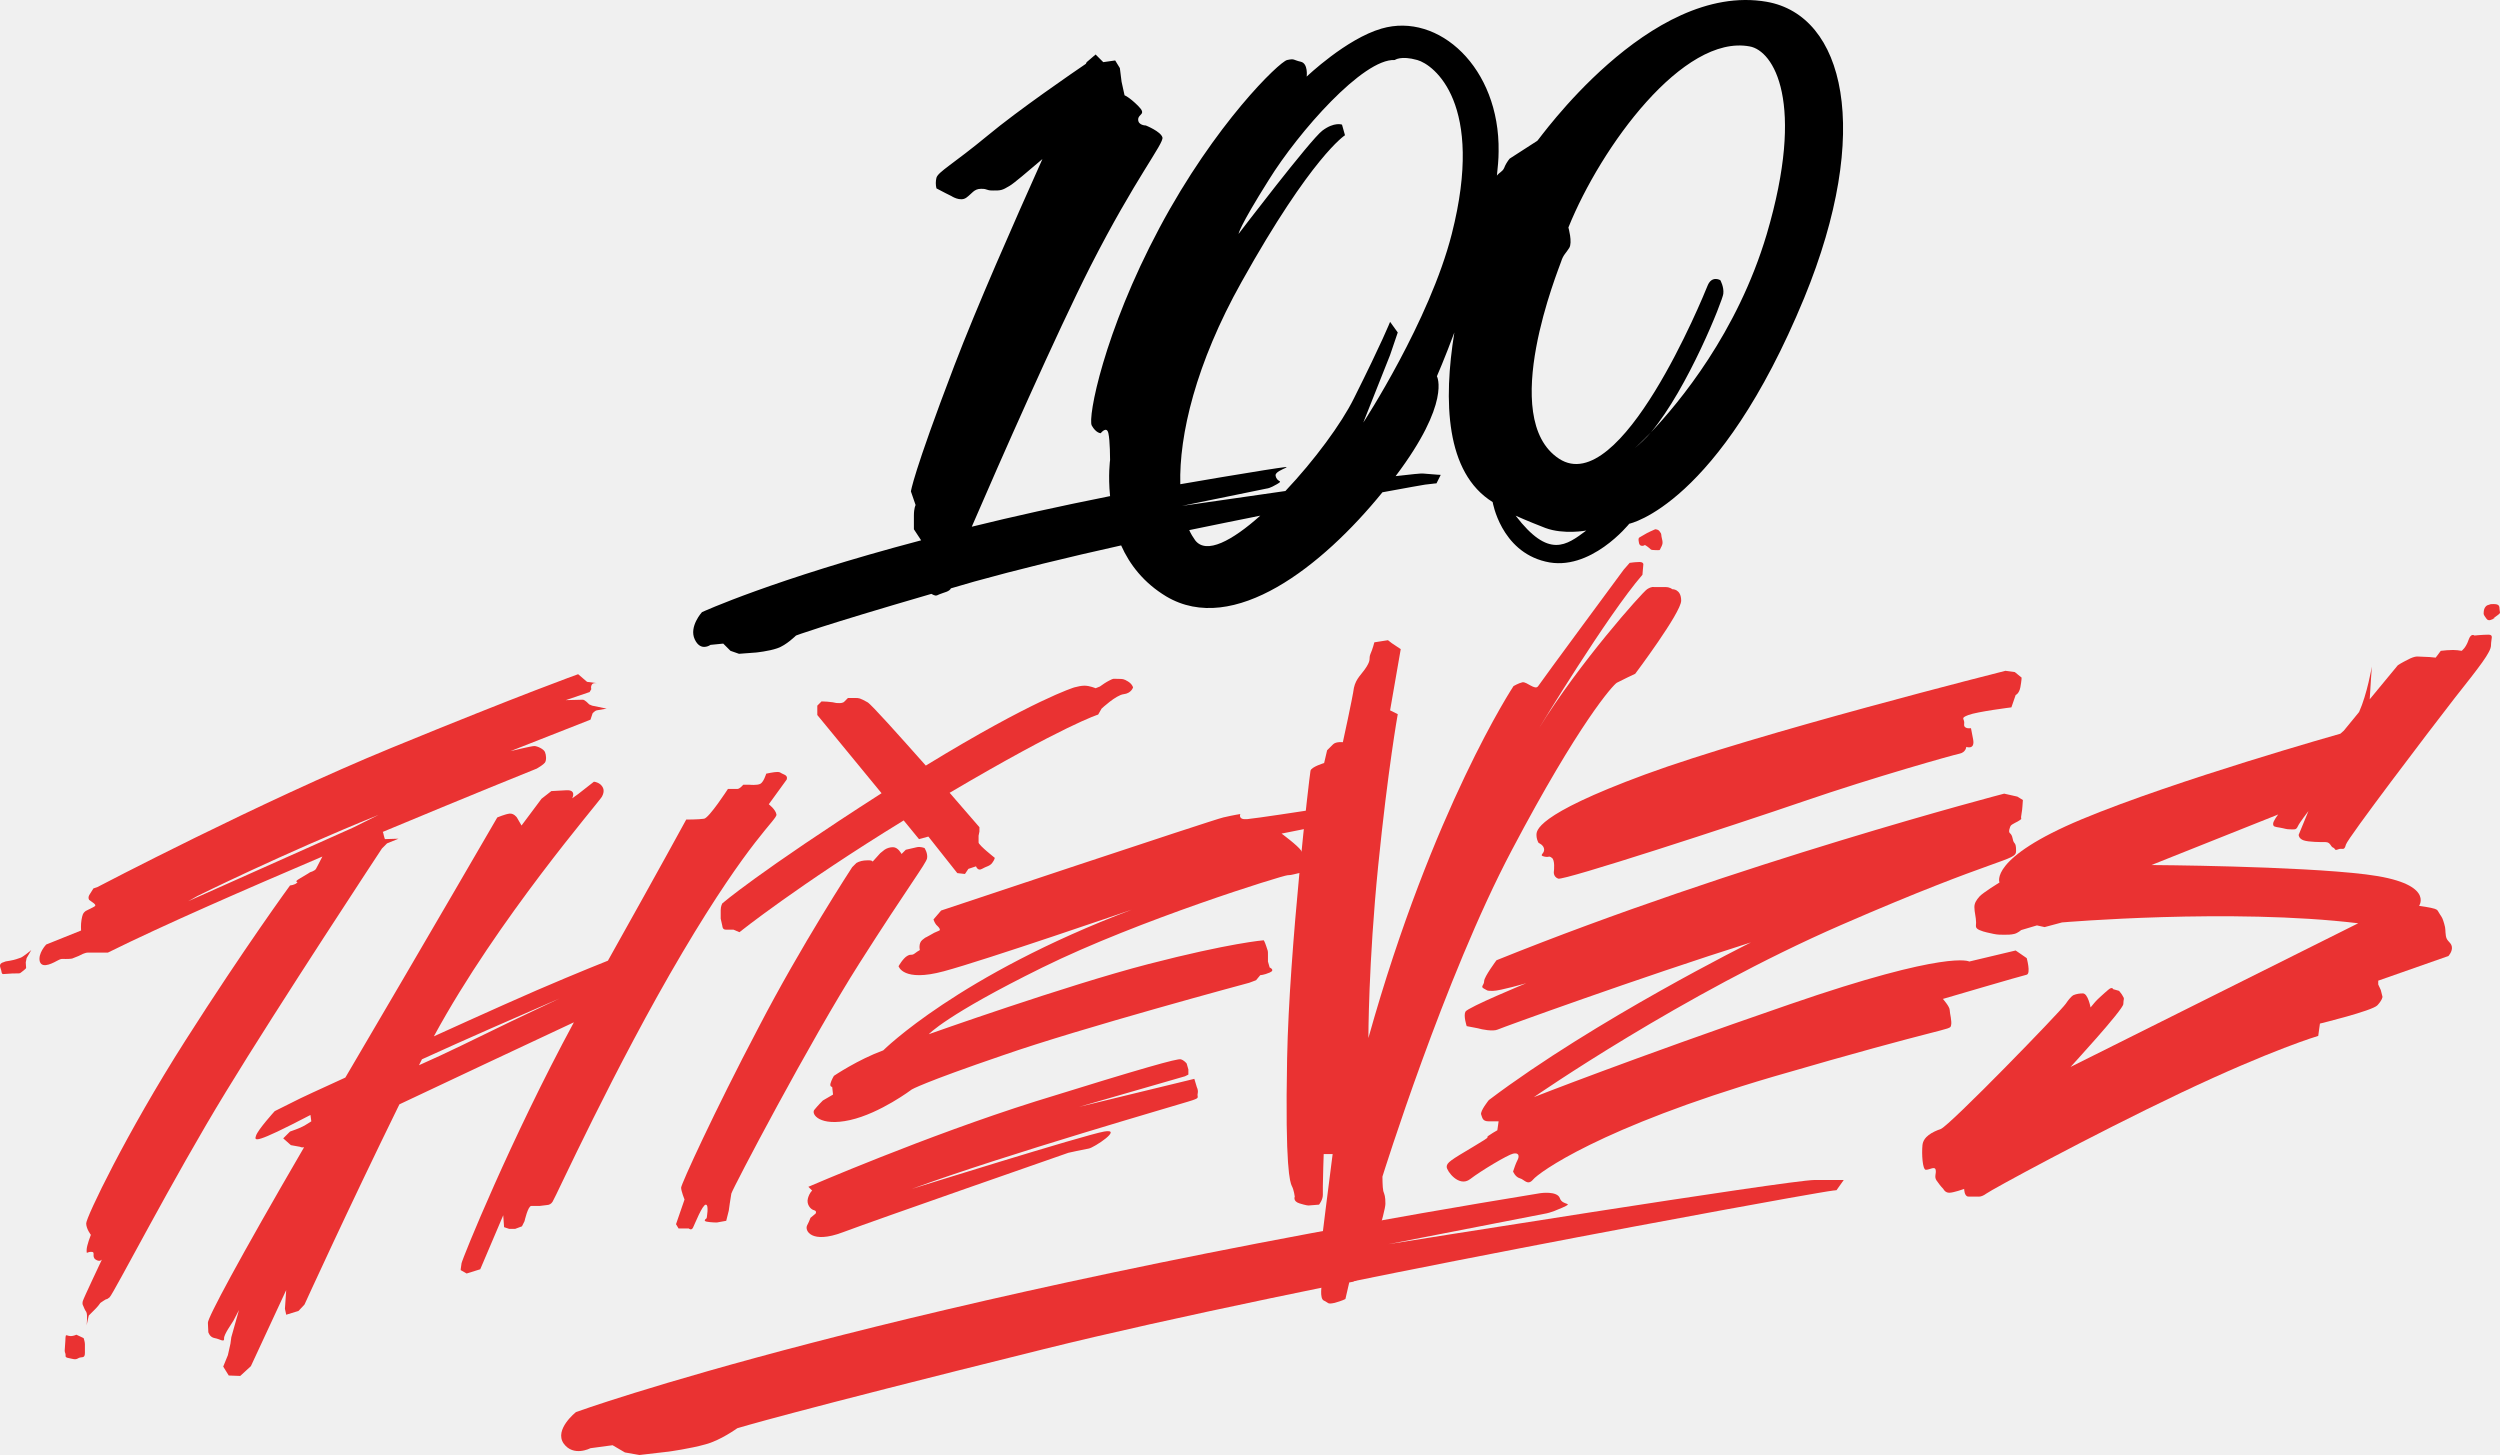
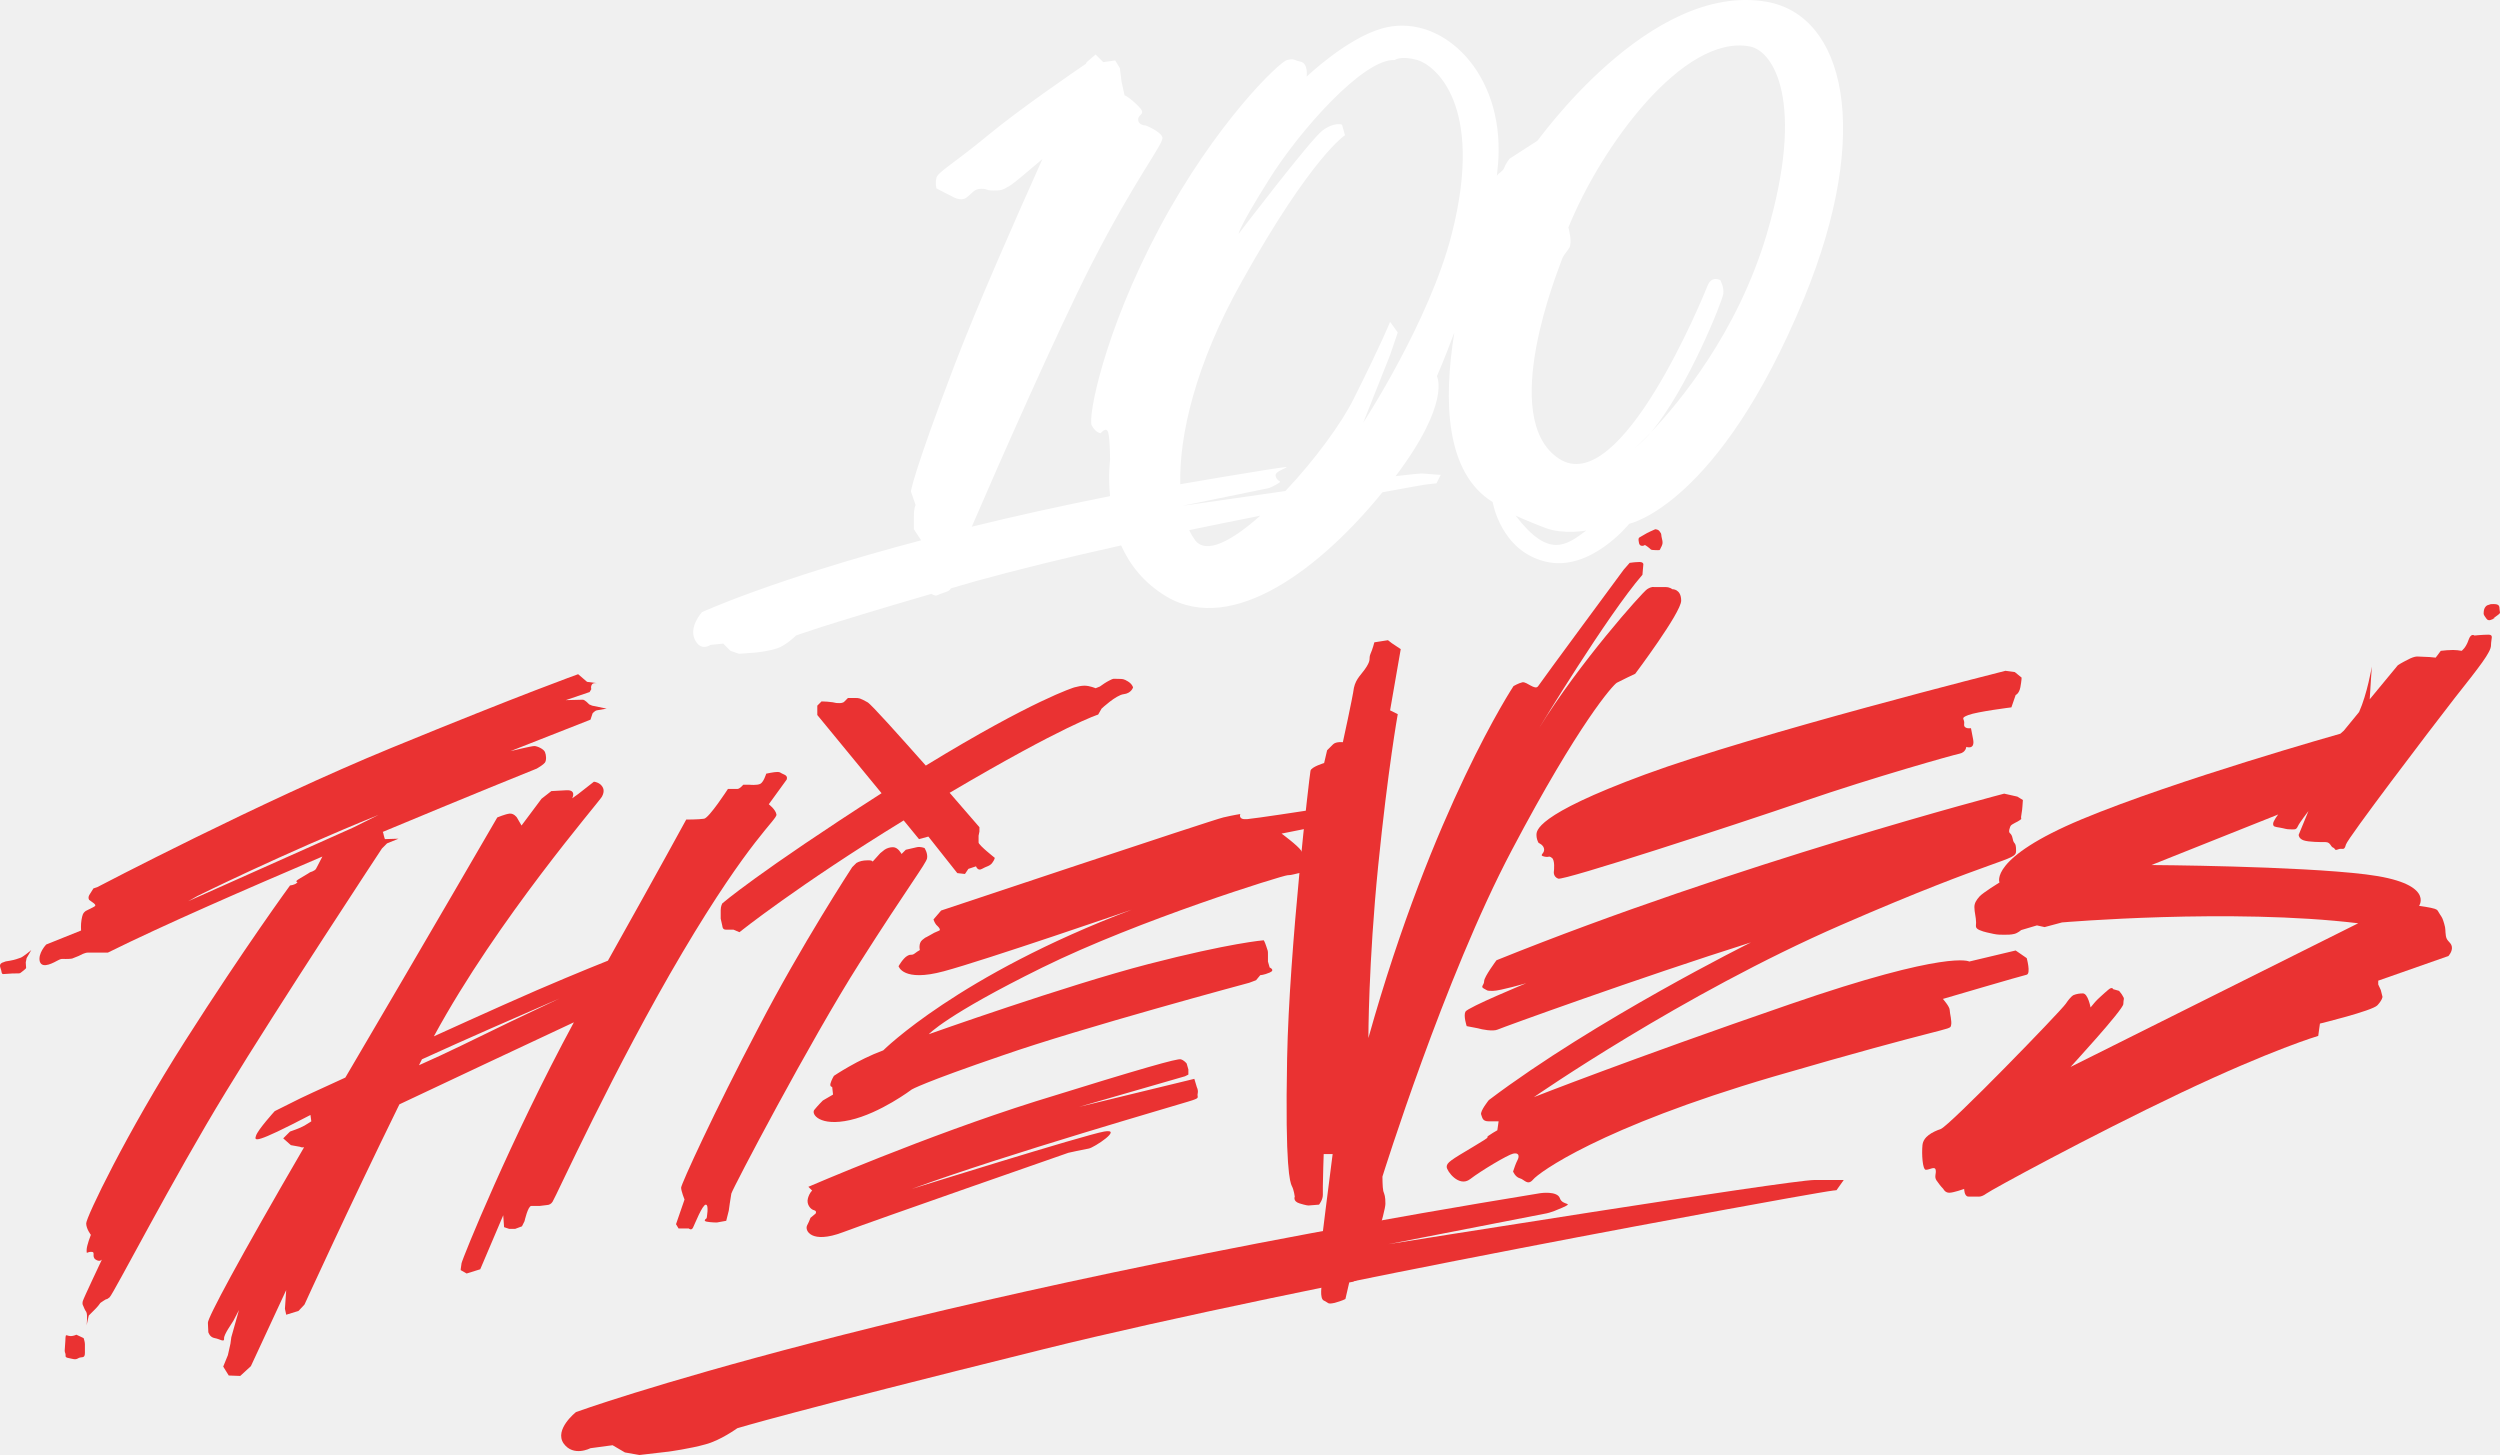
<svg xmlns="http://www.w3.org/2000/svg" xml:space="preserve" width="1000" height="582" x="0px" y="0px" version="1.0" viewBox="0 0 1000 582">
  <path d="M326.918 286.003v-3.74l1.702-1.7c1.532 0 3.064.17 4.426.34 2.043.34 1.021.34 2.723.34 1.703 0 2.043-.68 2.043-.68l1.362-1.36h3.064c1.362 0 1.702 0 4.766 1.7 1.532.85 12.597 13.26 23.32 25.332 43.067-26.353 59.408-31.283 59.408-31.283 1.362-.34 2.724-.68 4.085-.68 2.043 0 4.426 1.02 4.426 1.02l1.702-.68c1.192-.85 2.384-1.7 3.745-2.38 2.043-1.02 1.362-.68 3.405-.68 2.042 0 2.383 0 4.085 1.02s2.043 2.38 2.043 2.38-.681 2.38-3.745 2.72c-3.064.34-8.852 5.78-8.852 5.78l-1.361 2.38s-13.278 4.081-59.408 31.284c6.809 7.82 11.916 13.77 11.916 13.77v1.701l-.34 1.7v2.72c0 1.02 6.468 6.121 6.468 6.121s0 .68-1.022 2.04c-1.021 1.36-2.383 1.36-4.085 2.38-1.702 1.02-2.383-1.02-2.383-1.02l-3.064 1.02-1.362 2.04-3.064-.34-11.575-14.62-3.745 1.02-6.128-7.481c-42.385 26.012-65.706 44.714-65.706 44.714l-2.383-1.02h-3.064c-1.362 0-1.362-1.36-1.362-1.36l-.68-3.06v-3.401c0-1.7.68-2.72.68-2.72s14.129-12.241 63.663-44.034zm22.129 58.655 3.064-3.4 1.702-1.36a6.143 6.143 0 0 1 3.404-1.02c2.043 0 3.405 2.72 3.405 2.72l1.702-1.7s3.064-.68 4.426-1.02c1.362-.34 3.064.34 3.064.34s1.362 2.04 1.021 4.08c-.34 2.04-7.49 11.221-27.065 41.994-19.576 30.773-50.897 90.448-51.237 92.148-.34 1.7-1.021 6.801-1.021 6.801l-1.022 4.08-3.745.68s-2.383 0-4.085-.34 0-1.36 0-1.36 1.021-5.44-.34-5.44c-1.362 0-4.426 7.82-5.107 9.18-.68 1.36-1.702.34-1.702.34h-4.086l-1.02-1.7 3.404-9.86s-1.362-3.4-1.362-4.76c0-1.361 13.277-30.434 30.81-63.757 17.363-33.493 37.62-64.436 37.62-64.436l1.701-1.7c1.192-.68 2.724-1.02 4.086-1.02 2.383-.17 2.383.51 2.383.51z" style="fill:#ea3232;stroke-width:1.701;fill-opacity:1" />
  <path d="M229.55 408.924c-20.596 9.69-48.683 22.782-69.79 32.813-20.767 42.334-37.96 80.077-37.96 80.077l-2.383 2.55-4.936 1.53-.511-2.38.51-7.48-14.128 30.433-4.255 3.91-4.596-.17-2.213-3.57 1.872-4.59 1.021-4.591.34-2.55 3.065-10.881s-1.532 2.89-2.213 4.25c-.68 1.19-3.915 5.61-3.745 7.14.17 1.7-1.702.17-3.745-.17-2.042-.34-2.553-2.38-2.553-2.38l-.17-3.74c-.17-1.87 12.256-25.162 38.47-70.216-1.192.17-1.532-.17-1.532-.17l-3.745-.68-3.064-2.72 2.724-2.72s4.085-1.361 5.787-2.381c1.702-1.02 2.724-1.7 2.724-1.7l-.34-2.55c-22.81 11.9-22.47 10.37-21.79 8.33.682-2.38 7.49-9.86 7.49-9.86l10.214-5.101s7.15-3.4 18.043-8.33c32.683-55.596 60.77-104.05 60.77-104.05s3.234-1.36 4.936-1.53c1.702-.17 2.894 1.53 2.894 1.53l1.872 3.23 8-10.711 3.916-3.06 6.128-.34c4.085-.17 2.213 3.23 2.213 3.23l2.383-1.7 6.298-4.93s1.192 0 2.554 1.02c1.361 1.19 1.872 2.72.68 4.93-1.02 2.04-41.704 48.794-67.237 95.889 18.724-8.501 38.64-17.512 52.598-23.293 6.81-2.89 12.427-5.1 17.023-6.97 21.618-38.594 31.32-56.445 31.32-56.445s5.107 0 7.15-.34c2.042-.34 9.532-11.902 9.532-11.902h3.745c1.021 0 2.383-1.7 2.383-1.7h2.383s3.064.34 4.426-.34 2.383-4.08 2.383-4.08 3.064-.68 4.426-.68 1.021.34 2.724 1.02c1.702.68 1.02 2.04 1.02 2.04l-7.148 9.861s2.723 2.04 3.064 4.08c.34 2.04-10.554 9.521-37.62 55.255-27.065 45.735-50.896 98.27-51.917 99.63-.511.85-1.362 1.36-2.383 1.36l-2.724.34h-3.404c-1.362 0-2.724 6.12-2.724 6.12l-1.021 2.04-2.724 1.02h-2.383l-2.043-.68-.34-4.76-9.192 21.592-5.447 1.7-2.383-1.36s0-.68.34-2.72c.34-1.87 19.576-49.475 44.939-96.399zm-61.96 17.172c5.787-2.55 11.575-5.27 16.852-7.821a2500.515 2500.515 0 0 1 39.321-18.872c-16.852 7.31-37.108 16.152-54.982 24.312zM376.453 364.21s108.431-36.213 112.857-37.234c4.426-1.02 6.809-1.36 6.809-1.36s-1.022 2.38 2.723 2.04c3.745-.34 23.661-3.4 23.661-3.4l1.702 2.38.34 2.38v2.04l-11.915 2.381s6.469 4.76 7.83 6.8c.852 1.19 1.362 2.55 1.703 4.081l.34 2.72s0 1.7-2.042 2.04c-2.043.34-3.745 1.02-5.448 1.02-1.702 0-59.407 17.852-98.048 36.894-38.64 19.042-45.449 26.692-45.449 26.692s54.982-19.551 87.835-28.052c32.853-8.5 46.13-9.521 46.13-9.521s.34.34 1.021 2.38c.681 2.04.681 1.7.681 3.4v2.72l.681 2.381s2.383 1.02 0 2.04-3.745 1.02-3.745 1.02l-1.702 2.04-2.724 1.02s-67.067 18.022-98.728 29.073c-31.832 10.881-36.258 13.602-36.258 13.602s-12.596 9.52-24.682 12.24c-12.086 2.72-15.66-2.38-14.299-4.08 1.362-1.7 3.405-3.74 3.405-3.74l4.085-2.38-.34-3.06s-1.022 0-.681-1.36c.34-1.36 1.362-3.061 1.362-3.061s9.532-6.46 19.745-10.2c0 0 30.13-30.094 99.41-56.276 0 0-58.727 20.232-75.238 24.652-16.341 4.42-18.044-2.04-18.044-2.04s1.703-3.06 3.405-4.08c1.702-1.02 1.702 0 3.064-1.02.68-.51 1.362-1.02 2.042-1.36 0 0-.68-2.72 1.022-4.081 1.702-1.36.34-.34 2.723-1.7a22.89 22.89 0 0 1 4.086-2.04s.68-.34-.681-1.7c-.851-.68-1.362-1.7-1.702-2.72zM323.343 474.72s47.152-20.402 90.899-34.173c43.747-13.601 56.684-17.172 58.046-16.832 1.361.34 2.383 1.7 2.383 1.7l.68 2.38v2.041l-1.361.68-42.385 12.241 46.13-11.22 1.021 3.4c.34.68.51 1.53.34 2.38-.34 1.36.681 1.7-1.02 2.38-1.703.68 0 0-3.065 1.02-3.064 1.02-72.855 21.082-110.304 34.853 0 0 69.11-21.592 76.94-22.952 7.83-1.36-4.085 6.46-6.127 6.8-2.043.34-8.171 1.7-8.171 1.7s-77.621 27.033-90.218 31.794c-12.596 4.76-15.32-.68-14.298-2.72.51-1.02 1.02-2.04 1.361-3.06l2.043-1.7s.68-1.021-.68-1.361c-1.363-.34-3.065-2.38-2.384-4.76.68-2.38 1.702-3.06 1.702-3.06zM802.178 268.321S702.258 293.483 658 309.805c-44.258 16.321-43.407 22.612-43.407 24.312 0 1.02.34 2.21.852 3.06 0 0 2.212.85 2.212 2.72 0 1.7-2.212 2.21 0 2.72 2.213.511 1.703-.51 3.064.511 1.362.85.852 5.27.852 5.27s-.511 2.21 1.702 3.06c2.213.85 69.961-21.251 98.218-30.942 28.257-9.691 59.748-18.532 62.301-19.042 2.554-.51 2.724-2.72 2.724-2.72s3.575 1.36 2.723-3.06l-.85-4.42s-3.065.51-2.724-1.701c.34-2.21-1.873-2.21 1.702-3.57 3.575-1.36 17.192-3.06 17.192-3.06l1.703-4.931s1.361-.51 1.872-3.06c.51-2.72.51-3.91.51-3.91l-2.723-2.21zM801.668 317.456s-107.07 27.882-203.075 66.646c0 0-4.937 6.63-4.937 8.33 0 1.7-1.702 2.21 0 3.06 1.702.85.851.85 3.575.85 2.723 0 13.277-3.06 13.277-3.06s-23.49 9.691-24.342 11.392c-.85 1.7.511 5.78.511 5.78s2.724.51 4.426.85c1.702.51 6.128 1.36 8 .51 1.873-.85 56.684-20.742 101.282-34.853 0 0-62.3 30.943-104.856 63.076 0 0-3.575 4.42-3.064 5.78.51 1.36.51 2.72 3.064 2.72h3.915l-.511 3.571c-1.192.68-2.383 1.36-3.575 2.21-1.702 1.36 2.724-.85-6.128 4.42-8.851 5.271-10.553 6.291-10.553 7.991 0 1.7 4.936 8.331 9.362 4.93 4.426-3.4 14.98-9.69 17.192-10.2 2.213-.51 2.724.85 1.702 2.72-.68 1.36-1.191 2.89-1.702 4.42 0 0 .851 2.21 2.724 2.72 1.872.51 3.064 3.061 5.277.51 2.213-2.72 26.554-20.741 96.005-41.143 69.45-20.232 70.812-18.532 71.153-20.402.51-1.7-.51-4.93-.51-6.29 0-1.36-2.724-4.42-2.724-4.42s31.831-9.352 33.533-9.692c1.703-.51 0-6.63 0-6.63l-4.425-3.06-18.555 4.42s-8-4.93-72.004 17.171c-64.173 22.102-102.133 37.064-102.133 37.064s59.237-41.144 122.9-68.857c63.664-27.712 69.962-25.502 69.962-29.582 0-4.08-.851-2.21-1.362-4.93-.51-2.721-1.702-1.7-1.362-3.571.511-1.7.34-1.7 2.213-2.72 1.873-.85 2.724-1.7 2.724-1.7s-.51.51 0-2.21c.34-1.7.34-3.571.51-5.271l-2.212-1.36z" style="fill:#ea3232;stroke-width:1.701;fill-opacity:1" />
  <path d="M537.142 296.884s-2.723-.34-3.915.85l-2.383 2.38-1.191 5.1s-5.107 1.53-5.448 3.06c-.34 1.53-8.51 70.727-9.362 115.101-.85 44.374 1.192 49.475 1.873 51.005.85 1.53 1.191 4.25 1.191 4.25s-.85 1.87 1.873 2.72c2.723.85 3.574.85 3.574.85l4.256-.34s1.532-1.87 1.532-3.91v-3.57c0-3.06.34-12.751.34-12.751h3.575s-5.447 42.334-5.447 44.374c0 2.04 1.191 7.31 1.191 7.31s-1.191 6.291.852 6.971c1.872.85 1.191 1.53 4.255.85 3.064-.85 4.256-1.53 4.256-1.53l1.532-6.63s4.596-.34 6.638-4.59c1.873-4.251 7.83-23.803 7.83-26.863 0-3.06-.34-3.57-.85-5.1-.341-1.53-.341-5.781-.341-5.781s24.852-79.738 51.748-130.572c26.895-51.005 40.512-66.136 42.044-66.986 1.532-.85 7.32-3.57 7.32-3.57s18.384-24.483 18.384-29.244c0-4.76-3.575-4.59-3.575-4.59s-.85-.85-2.723-.85h-4.596s-.851-.34-2.724.85c-1.872 1.19-27.235 29.583-43.236 55.595 0 0 27.235-45.054 41.364-61.375l.34-3.91s.34-1.19-1.532-1.19c-1.362 0-2.553.17-3.915.34l-2.383 2.72s-33.023 44.713-34.215 46.584c-1.191 1.87-4.596-1.87-6.298-1.53-1.532.34-3.575 1.53-3.575 1.53s-32.342 48.964-58.045 140.773c0 0 0-29.923 3.915-68.857 3.915-38.933 7.83-60.695 7.83-60.695l-3.064-1.53 4.256-24.483-3.575-2.38-1.532-1.19-5.447.85s-.681 2.72-1.532 4.59c-.851 2.04.34 2.04-1.532 5.1-1.873 3.061-4.256 4.591-5.107 8.502-.51 3.91-4.426 21.762-4.426 21.762zM662.085 211.706s-3.234 1.36-4.766 2.38c-1.532 1.02-2.042.68-1.872 2.21.17 1.53.51 2.04 1.532 2.04 1.021 0 .51-.85 2.042.34 1.532 1.02.852 1.36 2.894 1.36 2.043 0 1.873.34 2.383-.85.511-1.02 1.022-1.7.511-3.57-.51-1.87 0-1.87-.851-2.89-.51-1.02-1.873-1.02-1.873-1.02z" style="fill:#ea3232;stroke-width:1.701;fill-opacity:1" />
  <path d="M230.402 564.828s123.24-44.714 385.723-87.558c0 0 6.81-1.02 7.83 2.04 1.022 3.06 5.958 1.53 1.022 3.74-4.936 2.211-6.809 2.381-6.809 2.381l-62.812 12.241S715.876 472 725.75 472h11.745l-2.894 4.08s-1.021 0-7.83 1.19c-6.809 1.02-206.48 36.894-309.294 62.396-102.814 25.502-122.56 31.623-122.56 31.623s-6.809 4.93-12.767 6.46c-5.957 1.7-14.639 2.89-14.639 2.89L255.765 582l-5.788-1.02-4.936-2.89-8.852 1.19s-6.808 3.57-10.724-1.87c-3.915-5.61 4.937-12.582 4.937-12.582z" style="fill:#ea3232;stroke-width:1.701;fill-opacity:1" />
  <path d="m30.561 533.886 2.894 1.36s.51 1.53.51 2.38v3.57c0 2.38-1.361 1.36-2.553 2.04-1.362.85-2.043.34-3.915 0-1.872-.34-1.021-.85-1.362-1.87-.34-1.02-.34-.34 0-4.93.17-4.59.17-.68 4.426-2.55zM10.305 384.952c0 2.38.68 2.04-.852 3.23-1.702 1.19-.85 1.19-3.234 1.19-2.383 0-2.383.17-3.574.17-1.192 0-1.873.51-2.043-.85-.17-1.36-1.362-2.72.17-3.57 1.702-.68 1.192-.51 3.234-.85 2.043-.34 3.235-.85 4.256-1.19 1.021-.34 4.255-3.06 4.255-3.06l-1.872 3.23zm68.6-26.523-3.576 2.04 65.876-29.412 10.214-5.1c-38.981 15.81-72.515 32.472-72.515 32.472zm-40.003-3.57s65.195-34.173 117.794-55.765c52.598-21.592 74.557-29.413 74.557-29.413l3.575 3.06 3.915.51c-.34 0-1.702-.17-2.043.68-.51.85-.17 1.7-.17 1.7l-.681 1.19-9.532 3.231s5.787-.17 6.808-.17c.852 0 2.554 1.87 2.554 1.87l1.191.51 5.788 1.19s-3.064.51-3.915.68c-.851.17-1.702 1.19-1.702 1.19l-.852 2.55-32.001 12.582s8.34-2.04 9.532-2.04c1.192 0 3.745 1.19 4.256 2.38.51 1.19.68 3.23 0 4.25-.681.85-2.383 1.87-3.235 2.38-.51.17-27.405 11.052-61.62 25.333.17.51.34.85.34 1.19.17.85.511 1.7.511 1.7l5.447-.17-4.596 1.87-2.042 2.04s-41.364 62.736-62.472 97.42c-21.108 34.513-44.939 80.757-46.47 82.117-1.703 1.36-.682.17-2.384 1.36-1.021.68-1.362.85-1.532 1.19-.17.17-.34.51-.51.68-.511.68-1.192 1.36-1.873 2.04l-2.043 2.04-.85 3.911s.51-4.42-.17-5.44c-.512-.68-.852-1.53-1.192-2.38-.34-.51-.34-1.19-.17-1.87.17-.85 7.66-16.662 7.66-16.662s-.852 1.19-2.554 0 .17-3.06-1.702-3.06c-1.873 0-1.873 1.19-1.873-.68s1.703-6.121 1.703-6.121-1.873-2.38-1.873-4.59c0-2.38 15.83-35.704 39.662-73.107 23.831-37.404 41.875-62.056 41.875-62.056s1.872-.17 2.723-1.02c1.021-.68-1.872 0 1.362-1.87s3.915-2.38 3.915-2.38 1.872-.51 2.383-1.36c.34-.51 1.532-3.06 2.553-4.931-30.64 13.091-63.152 27.202-85.792 38.423h-8c-1.192 0-2.724.85-3.745 1.36l-2.553 1.02s-.681.17-2.554.17c-1.872 0-1.702-.17-3.064.51-1.361.68-6.298 3.741-7.32.51-.85-3.23 2.554-6.8 2.554-6.8l13.958-5.61s-.17-2.38.17-4.25c.341-1.87.511-2.721 1.703-3.571 1.191-.68 1.872-.85 2.723-1.36.852-.51 1.703-.68.511-1.7-1.191-.85-1.872-1.36-1.872-1.36-.34-.51-.34-1.19 0-1.87.51-.85 1.702-2.72 1.702-2.72z" style="display:inline;fill:#ea3232;stroke-width:1.701;fill-opacity:1" />
  <path d="m936.143 293.483 1.362-1.19 6.128-7.48c3.234-7.141 5.107-18.192 5.107-18.192s-.681 9.35-.851 13.091l11.234-13.601c1.532-1.02 3.234-1.87 4.937-2.72 2.723-1.19 3.064-.68 5.277-.68 1.702 0 3.234.17 4.936.34l2.043-2.72c1.532-.17 3.234-.34 4.936-.34 1.192 0 2.383.17 3.405.34 0 0 1.702-1.19 2.723-4.251 1.021-3.06 2.383-1.87 2.383-1.87s3.405-.34 5.618-.34c2.212 0 1.02 1.53 1.02 4.25 0 2.72-4.425 8.33-14.638 21.252-10.043 12.921-42.726 55.935-43.407 58.485-.68 2.72-1.362 1.19-3.064 1.87-1.702.68-1.021-.34-2.043-.68-1.02-.34-1.02-2.21-3.064-2.21-2.042 0-6.638 0-8.68-.68-2.044-.68-2.044-2.21-2.044-2.21l3.916-9.52s-3.575 4.59-4.256 6.12c-.68 1.53-1.362 1.19-3.064 1.19s-2.043-.34-4.085-.68c-2.043-.34-2.724-.34-2.724-1.53s2.043-3.74 2.043-3.74l-50.726 20.231s58.045.34 85.792 3.74c27.746 3.4 21.277 12.582 21.277 12.582s4.937.68 6.299 1.19c1.361.51 1.02.68 2.042 2.21 1.022 1.53 1.022 1.53 1.702 3.74.681 2.21.34 2.72.681 4.93.34 2.211 2.043 2.381 2.383 4.251.34 1.87-1.361 3.74-1.361 3.74l-28.087 9.861v1.53l1.021 2.21.681 2.721s0 1.19-2.042 3.4c-2.043 2.21-22.98 7.311-22.98 7.311l-.681 4.93s-18.044 5.271-54.982 22.783c-36.768 17.511-75.749 38.763-77.792 40.293-2.042 1.53-3.404 1.19-3.404 1.19h-3.745c-1.702 0-1.702-3.06-1.702-3.06s-4.256 1.53-5.958 1.53-2.383-1.53-2.383-1.53c-1.021-1.02-1.873-2.21-2.724-3.4-1.021-1.53 0-2.72-.34-4.25-.34-1.53-2.383 0-3.915 0-1.362 0-1.702-6.461-1.362-9.861.34-3.4 3.915-5.27 7.32-6.461 3.404-1.19 48.002-47.094 50.045-50.155 2.043-3.06 3.064-3.4 3.064-3.4 1.191-.51 2.553-.68 3.745-.68 2.042 0 3.064 5.61 3.064 5.61 1.191-1.53 2.383-2.89 3.915-4.25 2.383-2.21 1.362-1.19 3.064-2.72 1.702-1.53 2.043-.34 2.043-.34l2.383.68c.51.68 1.021 1.19 1.361 1.87 1.022 1.53.34 1.19.34 3.4s-21.107 25.163-21.107 25.163l115.07-57.466c-50.726-6.12-118.474-.34-118.474-.34l-6.98 1.87-3.063-.68-6.298 1.87s-1.362 1.19-2.724 1.53c-1.362.34-2.724.34-4.085.34-1.362 0-2.724 0-4.256-.34-1.362-.34-3.745-.68-5.617-1.53-1.873-.85-1.362-1.53-1.362-3.06 0-1.02-.17-2.04-.34-3.06s-.34-2.04-.34-3.06c0-1.53.68-2.72 2.042-4.25 1.362-1.53 8-5.611 8-5.611s-4.426-9.691 33.023-25.332c37.62-15.642 103.325-34.174 103.325-34.174zm61.961-46.074c-1.191 0-2.553 1.53-3.575 0-1.02-1.53-1.191-1.36-1.02-2.89.17-1.53 1.02-2.38 1.872-2.55.85-.17.17-.34 2.042-.34 1.873 0 2.383.51 2.383 1.87s.681 1.53-.51 2.38c-1.192.85-2.043 1.53-2.043 1.53z" style="fill:#ea3232;stroke-width:1.701;fill-opacity:1" />
-   <path d="M504.12 206.265c-9.193 1.87-18.725 3.74-28.428 5.78.681 1.531 1.532 2.891 2.383 4.081 4.426 5.78 14.81.17 26.044-9.86zm-32.003-12.58c10.724-1.871 21.96-3.741 33.534-5.611 17.533-2.72 3.915-.51 4.596 2.21.51 2.89 3.405 1.7.51 3.4-2.893 1.7-3.914 1.7-3.914 1.7l-34.045 6.971c6.299-.85 23.32-3.4 41.364-5.95 11.575-12.242 22.47-27.033 27.406-37.064 11.405-22.782 14.469-30.603 14.469-30.603l3.064 4.25-3.064 9.011-10.724 27.033s26.555-40.634 35.406-75.487c13.278-52.195-7.15-67.666-13.788-69.536-6.638-1.87-9.022 0-9.022 0-12.596-.68-38.47 28.732-50.385 47.944-12.086 19.212-12.086 21.592-12.086 21.592S524.205 55.8 528.972 52.23c4.766-3.57 7.83-2.38 7.83-2.38l1.191 4.25s-13.277 8.331-41.364 58.656c-18.384 32.813-25.022 61.375-24.512 80.927zm134.136 12.58c13.277 17.342 20.256 11.901 28.256 5.95 0 0-9.021 1.701-16.34-1.02-7.49-2.89-11.916-4.93-11.916-4.93zm83.068-88.748c-.17 2.38-14.128 37.744-28.938 55.425-3.915 4.08-6.468 6.29-6.468 6.29 2.042-1.7 4.255-3.74 6.468-6.29 11.235-11.9 34.555-39.783 46.3-79.227 15.661-53.045 2.724-73.447-6.808-75.147-26.555-4.93-59.408 39.954-72.515 72.427 0 0 1.702 5.95.34 8.16-1.361 2.21-2.383 2.72-3.234 5.441-.85 2.72-25.533 62.736-.85 78.887 24.681 16.152 57.705-64.946 59.407-69.196 1.702-4.25 5.106-2.21 5.106-2.21s1.532 2.72 1.192 5.44zM706.684.717c30.98 5.44 42.555 51.344 14.98 118.5-34.215 82.968-69.962 90.279-69.962 90.279s-15.66 19.551-33.534 15.131c-17.873-4.25-21.107-23.802-21.107-23.802-18.895-11.731-19.746-40.464-15.32-67.836-3.916 10.54-6.98 17.511-6.98 17.511s5.788 10.371-16.511 39.954c6.128-.68 10.213-1.19 11.235-1.02 5.787.51 6.808.51 6.808.51l-1.702 3.4s-.51 0-4.596.51c-.85.17-7.15 1.19-17.022 3.06-24.001 29.583-59.578 57.636-86.473 41.654-9.022-5.44-14.639-12.75-18.043-20.402-21.448 4.76-42.216 9.861-58.727 14.452l-9.362 2.72c-.681 1.36-2.554 1.53-4.596 2.38-1.532.85-1.873.51-3.235-.17-44.938 13.091-54.13 16.662-54.13 16.662s-3.915 3.91-7.49 5.1c-3.404 1.19-8.511 1.7-8.511 1.7l-6.809.51-3.404-1.19-2.894-2.89-5.107.51s-3.915 2.89-6.298-2.21 2.894-10.881 2.894-10.881 28.427-13.091 87.664-28.733l-2.894-4.42v-5.44c0-3.061.681-4.251.681-4.251l-1.872-5.44s.68-6.631 17.362-50.325c9.022-23.632 23.661-56.785 35.236-82.628-5.787 4.93-11.575 9.861-13.107 10.711-3.064 1.87-3.574 1.87-6.638 1.87s-1.873-.68-4.767-.68c-2.893 0-3.574 1.87-5.957 3.57-2.383 1.7-5.958-.68-5.958-.68l-2.383-1.19-3.575-1.87a8.972 8.972 0 0 1 0-4.25c.681-2.38 6.639-5.44 20.427-16.832 12.256-10.2 34.555-25.502 39.321-28.732l.34-.68 3.575-3.06 3.064 3.06 4.766-.68 1.873 3.06.68 5.44 1.192 5.44s1.873.68 5.447 4.251c3.575 3.57 0 3.06 0 5.44 0 2.38 3.064 2.38 3.064 2.38s5.958 2.381 6.64 4.761c.68 2.38-10.725 16.152-28.768 51.515-13.448 26.523-36.428 78.547-47.492 104.22 16.511-4.08 34.895-8.161 55.322-12.241-.851-8.331 0-14.452 0-14.452s0-7.82-.681-10.71c-.681-3.061-3.064 0-3.064 0s-1.873 0-3.575-3.061c-1.702-3.06 4.766-37.233 27.066-79.057 22.299-41.824 48.002-66.476 51.066-67.156 3.064-.68 2.383 0 5.447.68s2.383 5.95 2.383 5.95 15.831-15.131 29.96-19.212c22.81-6.63 47.321 15.642 46.81 49.135 0 3.23-.34 6.46-.68 9.69 1.021-1.36 2.213-1.53 2.894-3.06.51-1.36 1.361-2.72 2.212-3.74l11.065-7.14c0 .51 44.768-63.756 91.75-55.596z" style="fill:#000;stroke-width:1.701;fill-opacity:1" />
+   <path d="M504.12 206.265c-9.193 1.87-18.725 3.74-28.428 5.78.681 1.531 1.532 2.891 2.383 4.081 4.426 5.78 14.81.17 26.044-9.86zm-32.003-12.58c10.724-1.871 21.96-3.741 33.534-5.611 17.533-2.72 3.915-.51 4.596 2.21.51 2.89 3.405 1.7.51 3.4-2.893 1.7-3.914 1.7-3.914 1.7l-34.045 6.971c6.299-.85 23.32-3.4 41.364-5.95 11.575-12.242 22.47-27.033 27.406-37.064 11.405-22.782 14.469-30.603 14.469-30.603l3.064 4.25-3.064 9.011-10.724 27.033s26.555-40.634 35.406-75.487c13.278-52.195-7.15-67.666-13.788-69.536-6.638-1.87-9.022 0-9.022 0-12.596-.68-38.47 28.732-50.385 47.944-12.086 19.212-12.086 21.592-12.086 21.592S524.205 55.8 528.972 52.23c4.766-3.57 7.83-2.38 7.83-2.38l1.191 4.25s-13.277 8.331-41.364 58.656c-18.384 32.813-25.022 61.375-24.512 80.927zm134.136 12.58c13.277 17.342 20.256 11.901 28.256 5.95 0 0-9.021 1.701-16.34-1.02-7.49-2.89-11.916-4.93-11.916-4.93zm83.068-88.748c-.17 2.38-14.128 37.744-28.938 55.425-3.915 4.08-6.468 6.29-6.468 6.29 2.042-1.7 4.255-3.74 6.468-6.29 11.235-11.9 34.555-39.783 46.3-79.227 15.661-53.045 2.724-73.447-6.808-75.147-26.555-4.93-59.408 39.954-72.515 72.427 0 0 1.702 5.95.34 8.16-1.361 2.21-2.383 2.72-3.234 5.441-.85 2.72-25.533 62.736-.85 78.887 24.681 16.152 57.705-64.946 59.407-69.196 1.702-4.25 5.106-2.21 5.106-2.21s1.532 2.72 1.192 5.44zM706.684.717c30.98 5.44 42.555 51.344 14.98 118.5-34.215 82.968-69.962 90.279-69.962 90.279s-15.66 19.551-33.534 15.131c-17.873-4.25-21.107-23.802-21.107-23.802-18.895-11.731-19.746-40.464-15.32-67.836-3.916 10.54-6.98 17.511-6.98 17.511s5.788 10.371-16.511 39.954c6.128-.68 10.213-1.19 11.235-1.02 5.787.51 6.808.51 6.808.51l-1.702 3.4s-.51 0-4.596.51c-.85.17-7.15 1.19-17.022 3.06-24.001 29.583-59.578 57.636-86.473 41.654-9.022-5.44-14.639-12.75-18.043-20.402-21.448 4.76-42.216 9.861-58.727 14.452l-9.362 2.72c-.681 1.36-2.554 1.53-4.596 2.38-1.532.85-1.873.51-3.235-.17-44.938 13.091-54.13 16.662-54.13 16.662s-3.915 3.91-7.49 5.1c-3.404 1.19-8.511 1.7-8.511 1.7l-6.809.51-3.404-1.19-2.894-2.89-5.107.51s-3.915 2.89-6.298-2.21 2.894-10.881 2.894-10.881 28.427-13.091 87.664-28.733l-2.894-4.42v-5.44c0-3.061.681-4.251.681-4.251l-1.872-5.44s.68-6.631 17.362-50.325c9.022-23.632 23.661-56.785 35.236-82.628-5.787 4.93-11.575 9.861-13.107 10.711-3.064 1.87-3.574 1.87-6.638 1.87s-1.873-.68-4.767-.68c-2.893 0-3.574 1.87-5.957 3.57-2.383 1.7-5.958-.68-5.958-.68l-2.383-1.19-3.575-1.87a8.972 8.972 0 0 1 0-4.25c.681-2.38 6.639-5.44 20.427-16.832 12.256-10.2 34.555-25.502 39.321-28.732l.34-.68 3.575-3.06 3.064 3.06 4.766-.68 1.873 3.06.68 5.44 1.192 5.44s1.873.68 5.447 4.251c3.575 3.57 0 3.06 0 5.44 0 2.38 3.064 2.38 3.064 2.38s5.958 2.381 6.64 4.761c.68 2.38-10.725 16.152-28.768 51.515-13.448 26.523-36.428 78.547-47.492 104.22 16.511-4.08 34.895-8.161 55.322-12.241-.851-8.331 0-14.452 0-14.452s0-7.82-.681-10.71c-.681-3.061-3.064 0-3.064 0s-1.873 0-3.575-3.061c-1.702-3.06 4.766-37.233 27.066-79.057 22.299-41.824 48.002-66.476 51.066-67.156 3.064-.68 2.383 0 5.447.68s2.383 5.95 2.383 5.95 15.831-15.131 29.96-19.212c22.81-6.63 47.321 15.642 46.81 49.135 0 3.23-.34 6.46-.68 9.69 1.021-1.36 2.213-1.53 2.894-3.06.51-1.36 1.361-2.72 2.212-3.74l11.065-7.14c0 .51 44.768-63.756 91.75-55.596z" style="fill:#fff;stroke-width:1.701;fill-opacity:1" />
</svg>
